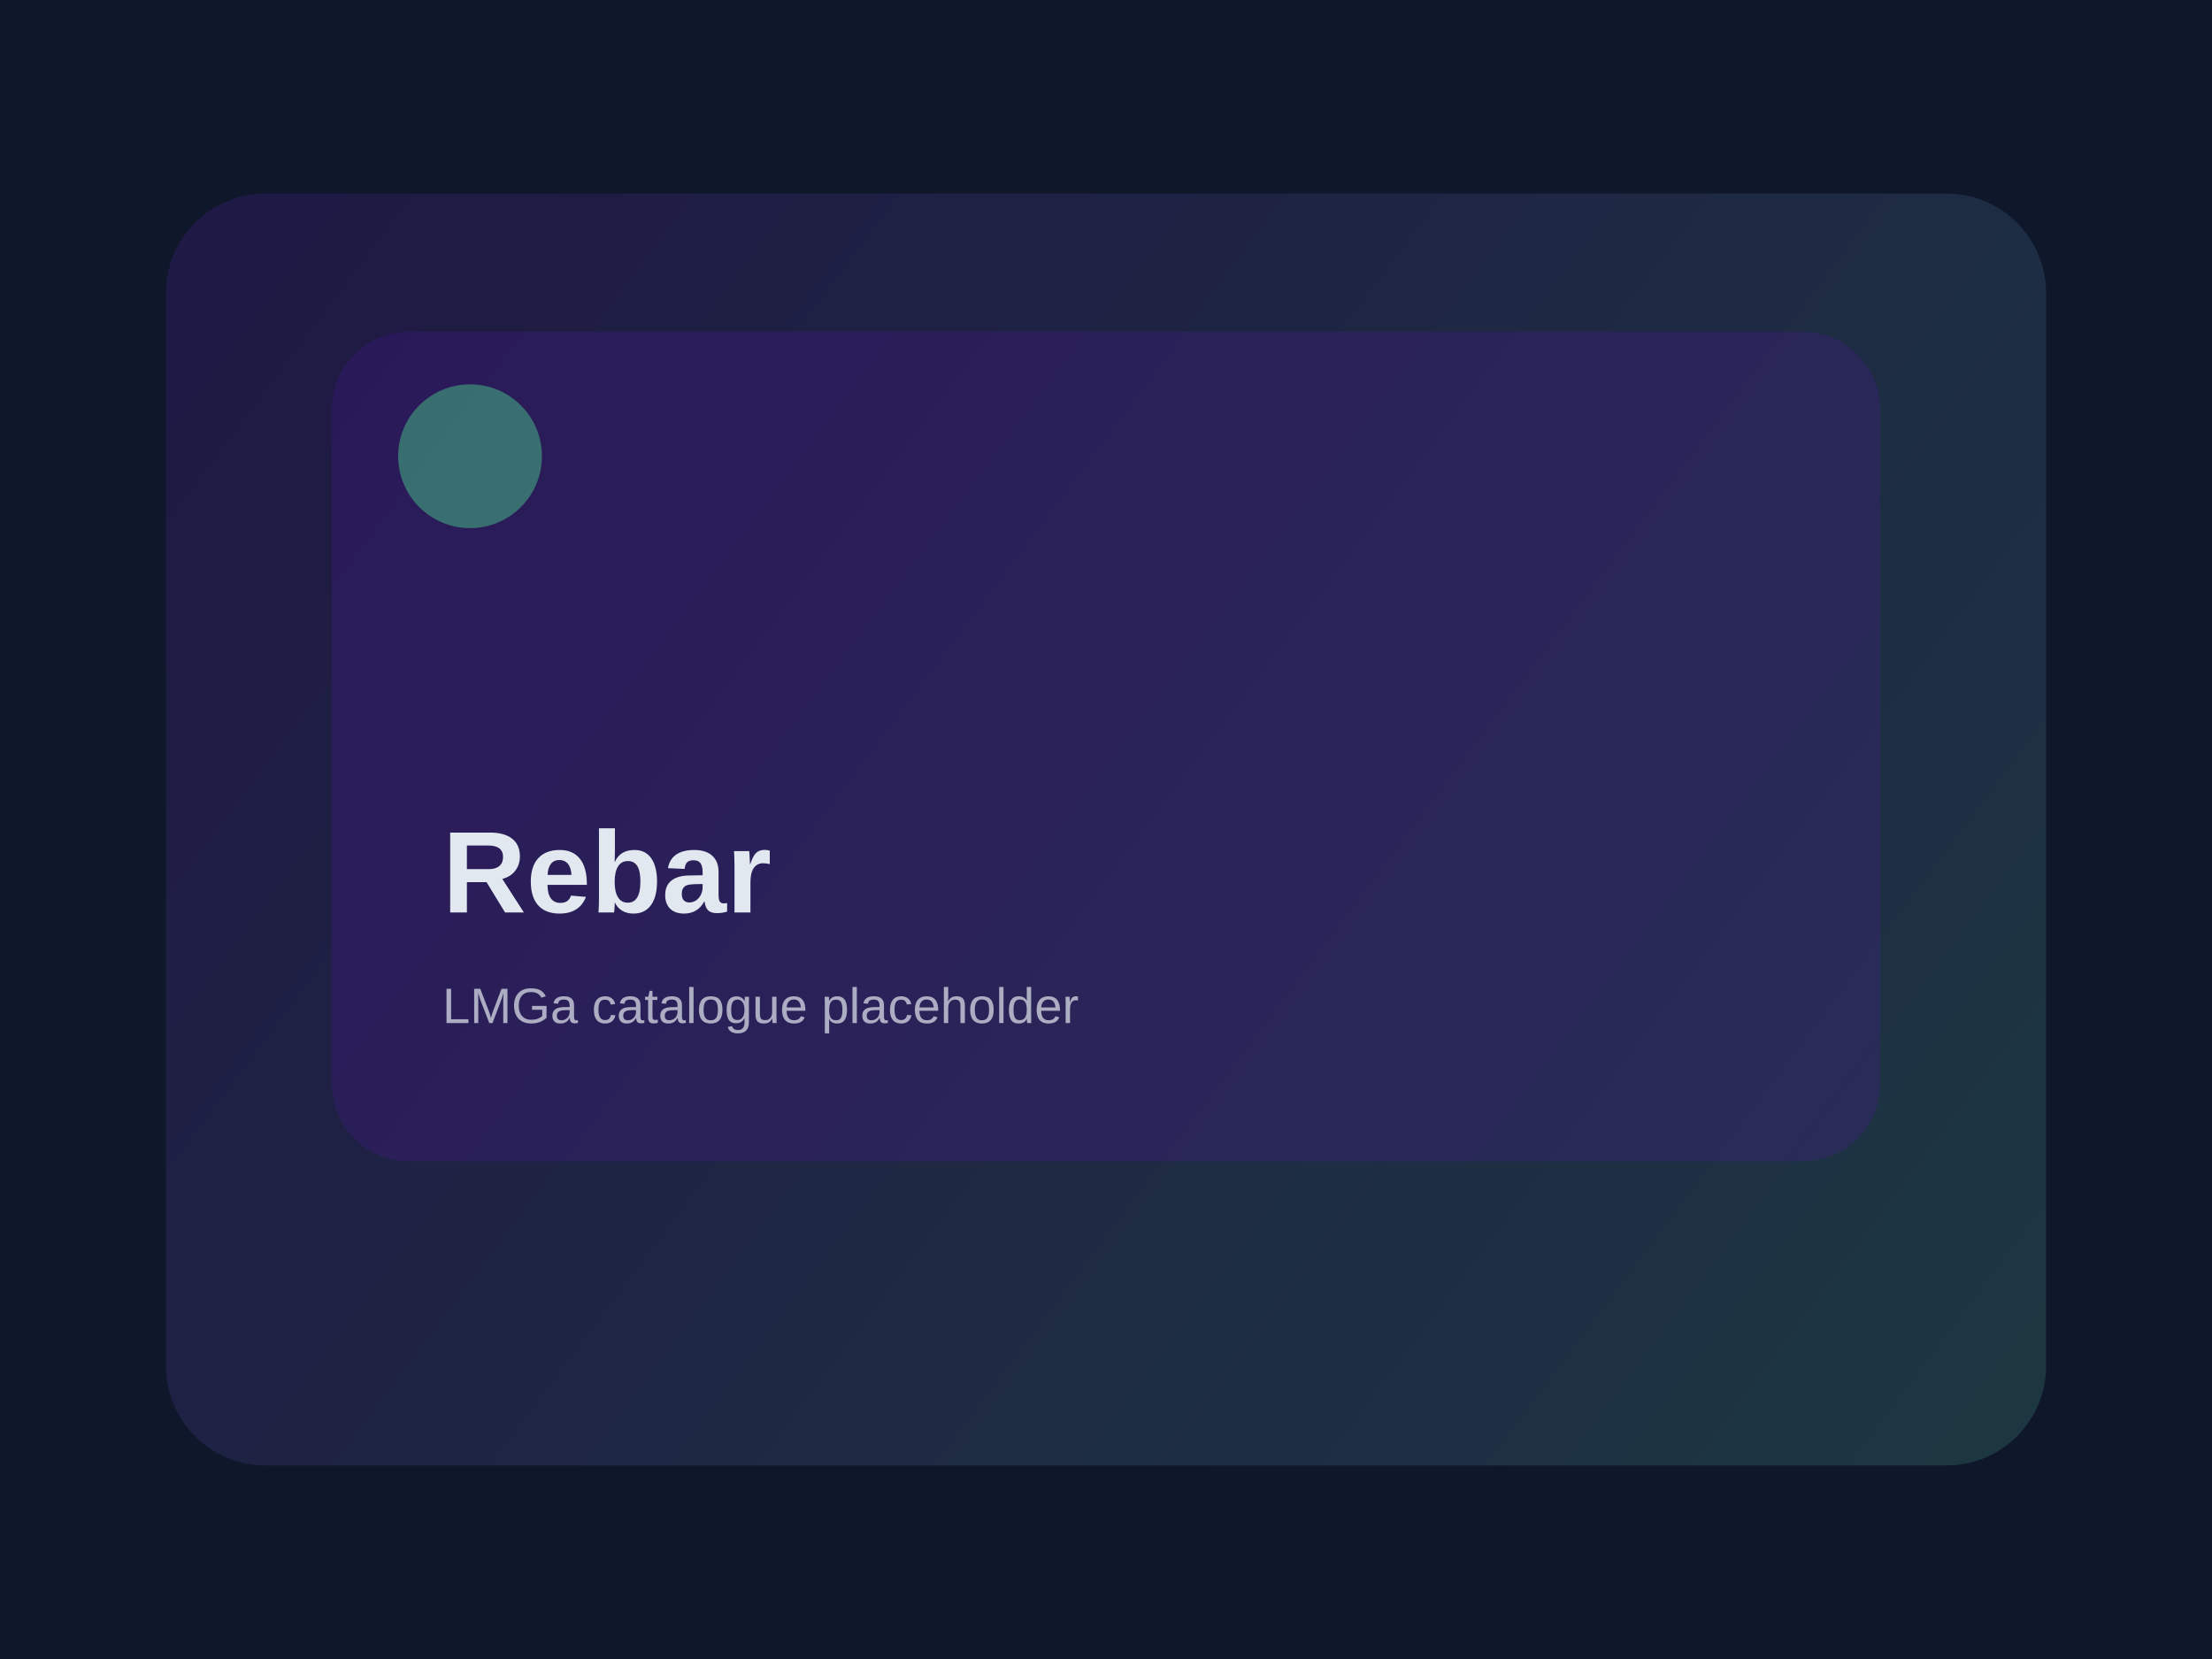
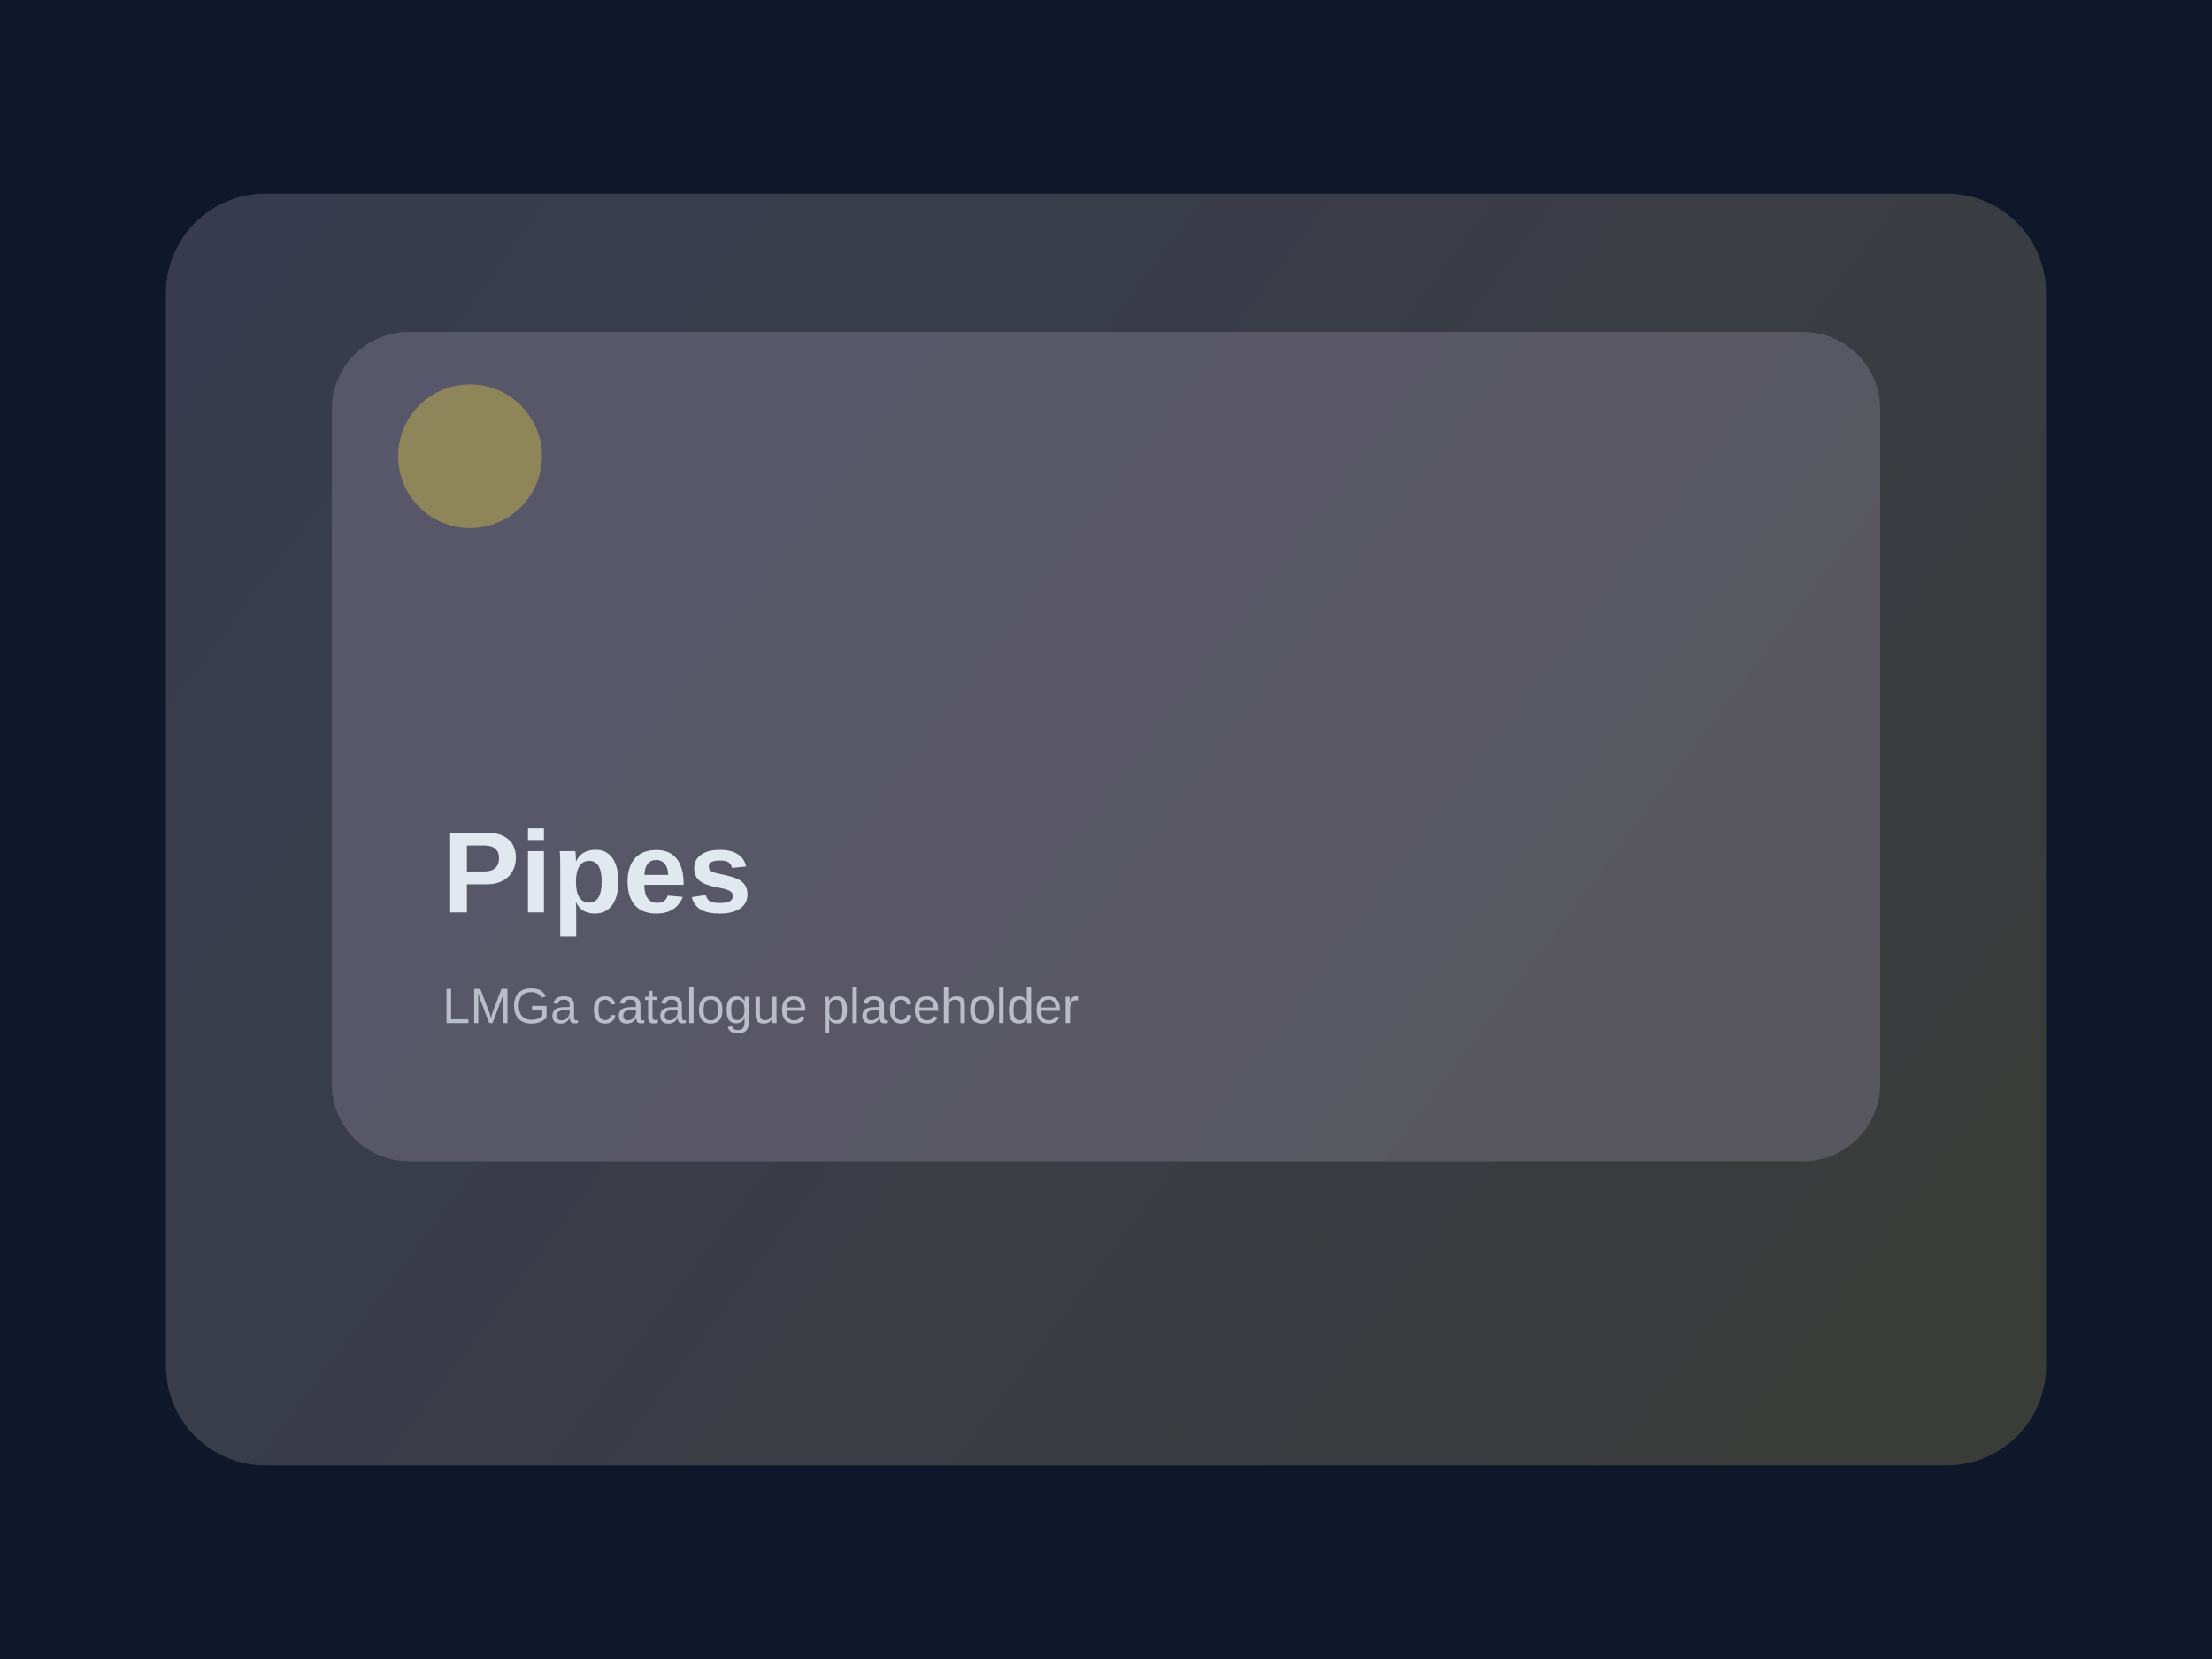
<svg xmlns="http://www.w3.org/2000/svg" width="800" height="600" viewBox="0 0 800 600" fill="none">
  <defs>
    <linearGradient id="g" x1="0" y1="0" x2="800" y2="600" gradientUnits="userSpaceOnUse">
-       <stop offset="0" stop-color="#6112b7" stop-opacity="0.55" />
-       <stop offset="1" stop-color="#42a77f" stop-opacity="0.75" />
+       <stop offset="0" stop-color="#e1d2f6" stop-opacity="0.55" />
+       <stop offset="1" stop-color="#b3a44f" stop-opacity="0.75" />
    </linearGradient>
  </defs>
  <rect width="800" height="600" fill="#0f172a" />
  <rect x="60" y="70" width="680" height="460" rx="36" fill="url(#g)" opacity="0.35" />
-   <rect x="120" y="120" width="560" height="300" rx="28" fill="#6112b7" opacity="0.18" />
-   <circle cx="170" cy="165" r="26" fill="#42a77f" opacity="0.6" />
-   <text x="160" y="330" font-family="Arial, Helvetica, sans-serif" font-size="42" font-weight="700" fill="#e2e8f0">Rebar</text>
+   <rect x="120" y="120" width="560" height="300" rx="28" fill="#e1d2f6" opacity="0.18" />
+   <circle cx="170" cy="165" r="26" fill="#b3a44f" opacity="0.6" />
+   <text x="160" y="330" font-family="Arial, Helvetica, sans-serif" font-size="42" font-weight="700" fill="#e2e8f0">Pipes</text>
  <text x="160" y="370" font-family="Arial, Helvetica, sans-serif" font-size="18" font-weight="500" fill="#e2e8f0" opacity="0.7">LMGa catalogue placeholder</text>
</svg>
